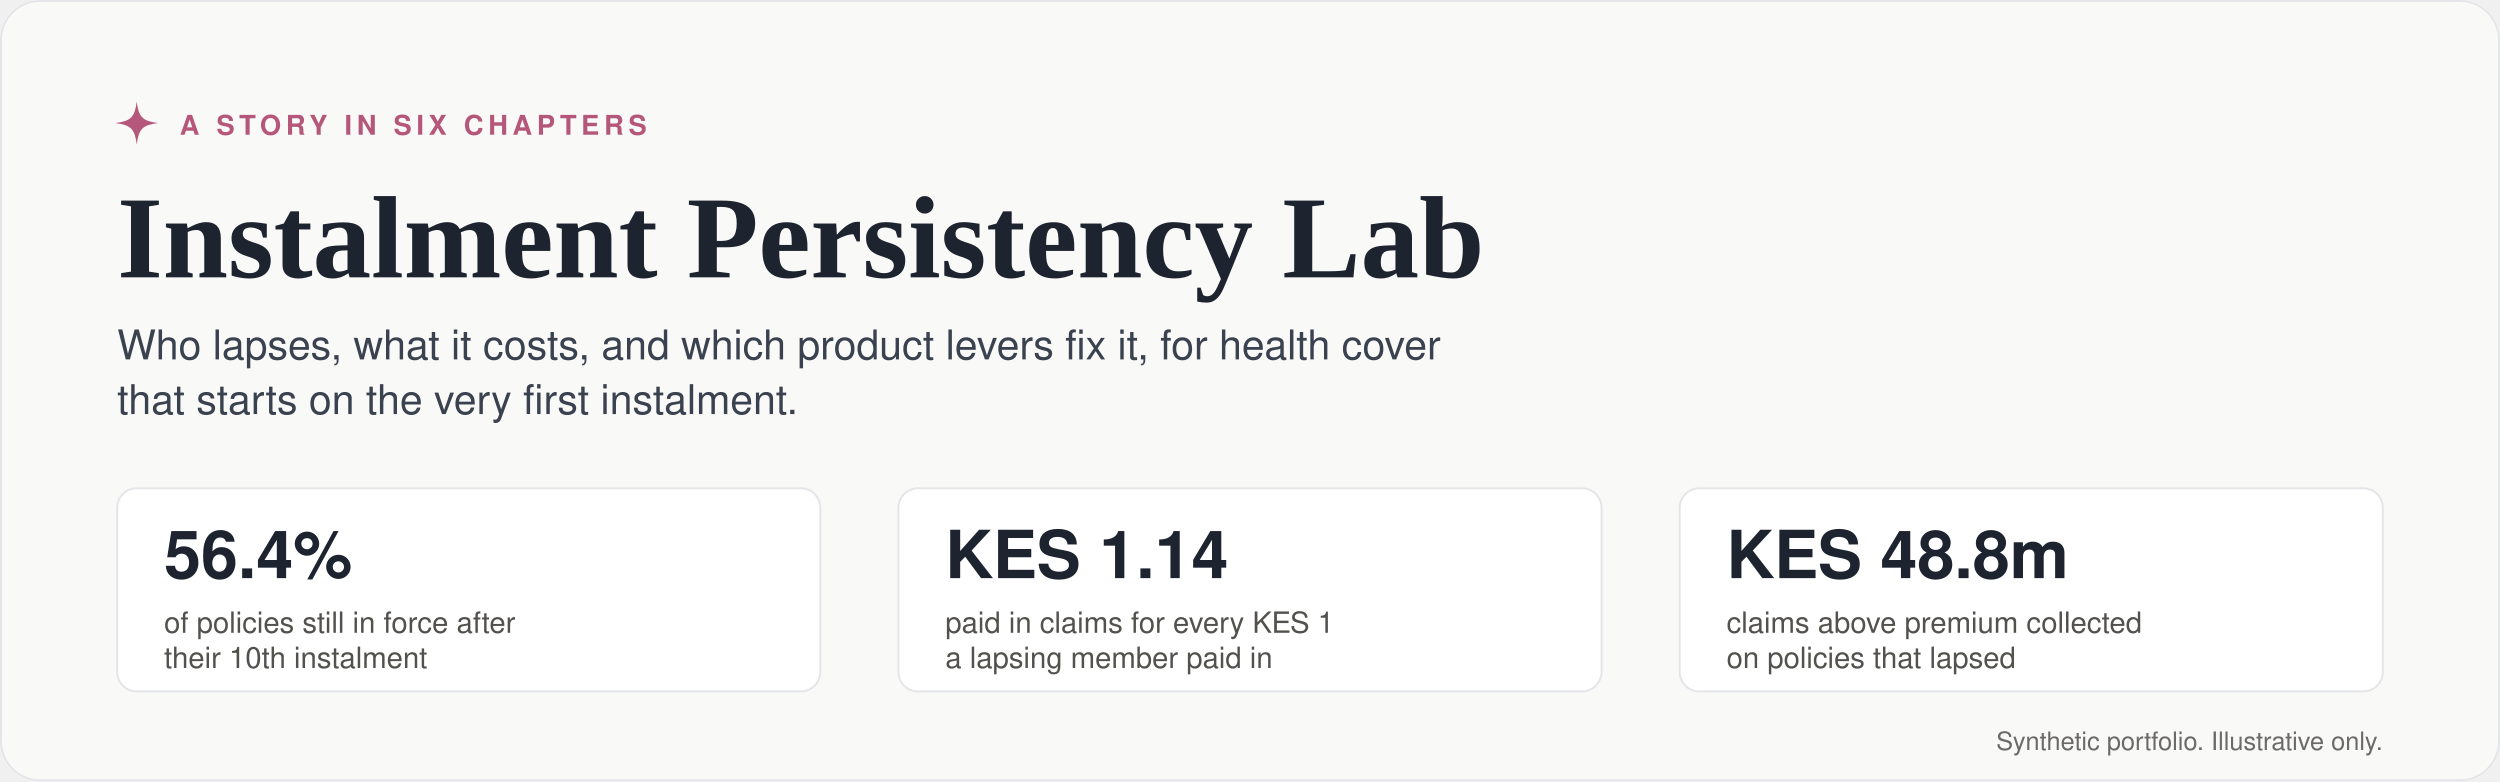
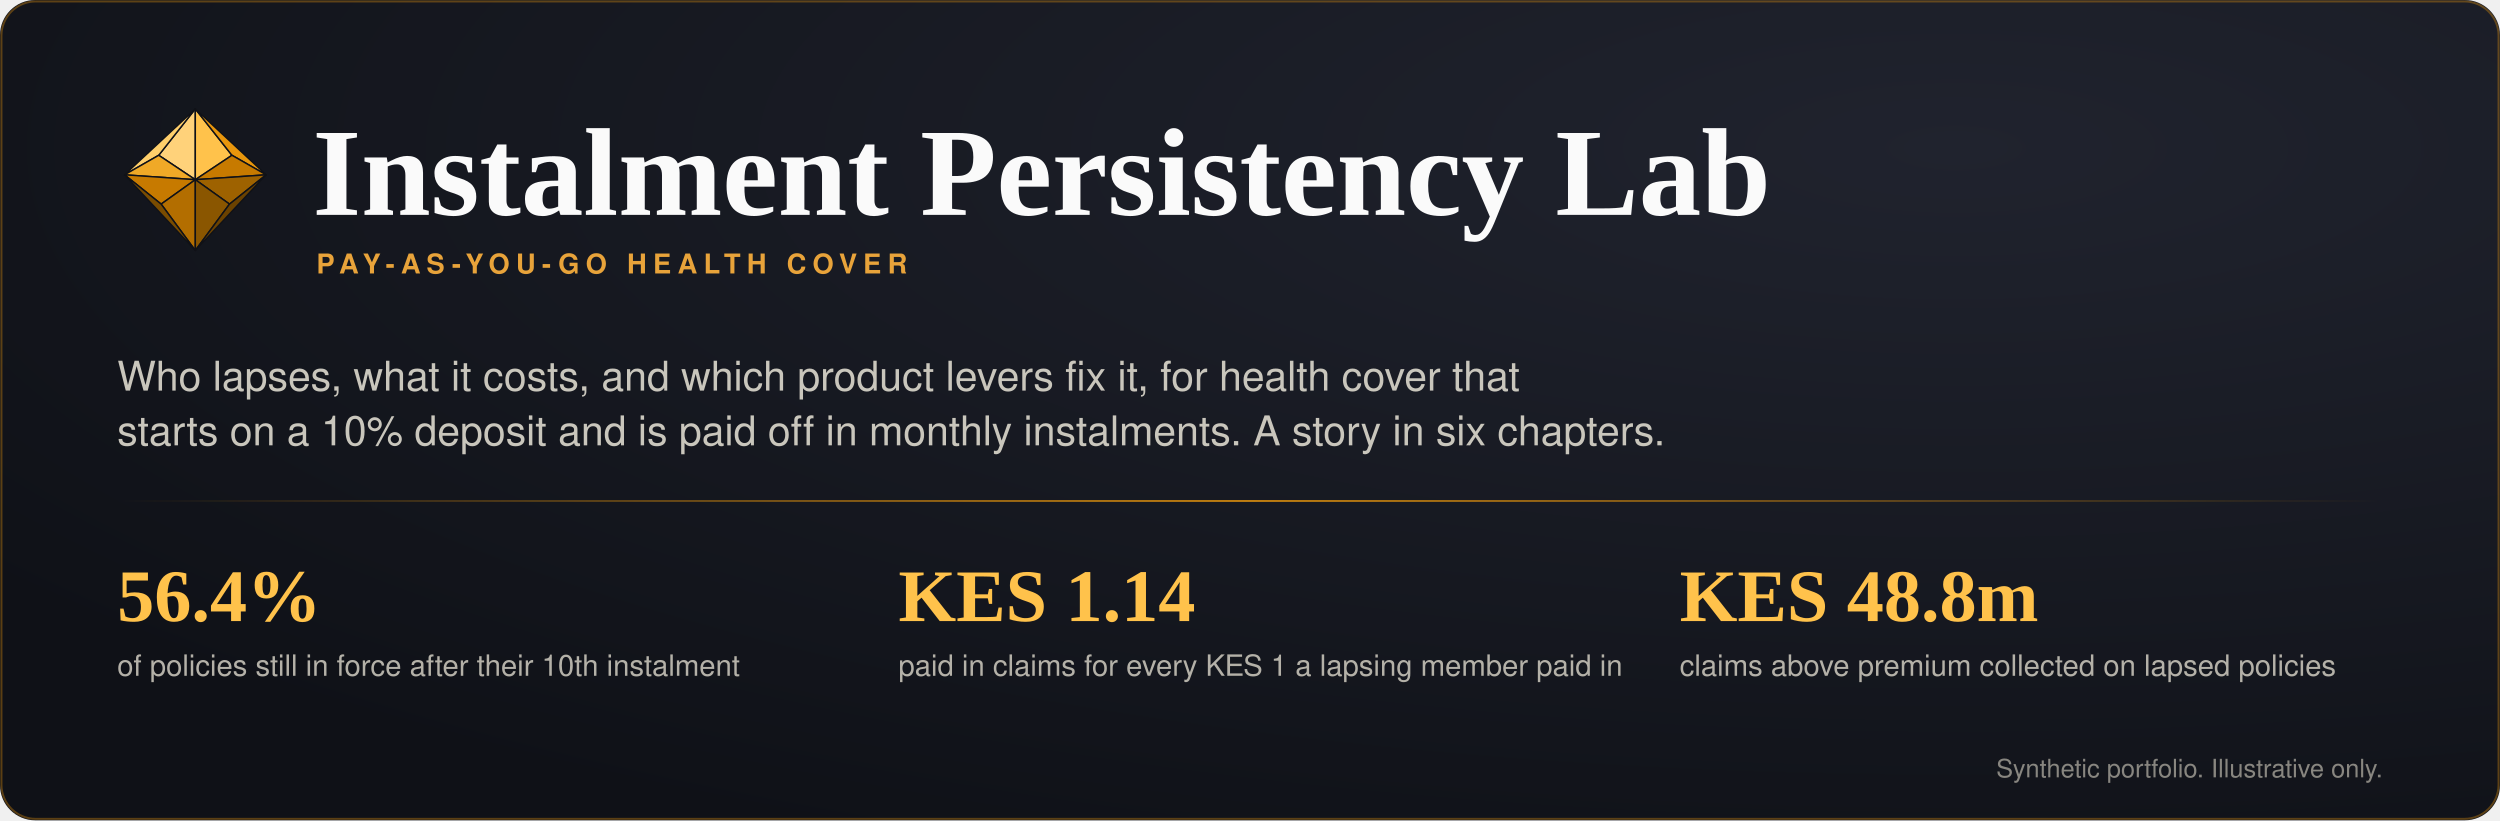
- <svg xmlns="http://www.w3.org/2000/svg" width="1280" height="400" viewBox="0 0 1280 400" role="img" aria-labelledby="t d">
+ <svg xmlns="http://www.w3.org/2000/svg" width="1280" height="420" viewBox="0 0 1280 420" role="img" aria-labelledby="t d">
  <defs>
+     <radialGradient id="bg" cx="78%" cy="18%" r="95%">
+       <stop offset="0" stop-color="#20232E" />
+       <stop offset="1" stop-color="#0F1117" />
+     </radialGradient>
+     <linearGradient id="rule" x1="0" y1="0" x2="1" y2="0">
+       <stop offset="0" stop-color="#E8960C" stop-opacity="0" />
+       <stop offset="0.5" stop-color="#E8960C" stop-opacity="0.8" />
+       <stop offset="1" stop-color="#E8960C" stop-opacity="0" />
+     </linearGradient>
    <style>
-       .serif { font-family: 'Source Serif 4', 'Source Serif Pro', Georgia, 'Times New Roman', serif; }
+       .serif { font-family: 'EB Garamond', Garamond, Georgia, 'Times New Roman', serif; }
      .sans { font-family: 'Source Sans 3', 'Source Sans Pro', 'Segoe UI', Helvetica, Arial, sans-serif; }
-       .kicker { font-size: 14px; letter-spacing: 2.4px; fill: #b5577a; font-weight: 600; }
-       .h1 { font-size: 60px; fill: #1d2430; font-weight: 600; }
-       .lede { font-size: 21px; fill: #3a4250; }
-       .num { font-size: 34px; fill: #1d2430; font-weight: 600; }
-       .lab { font-size: 15px; fill: #52514e; }
-       .fine { font-size: 13px; fill: #6b6a66; }
+       .tag { font-size: 14px; letter-spacing: 3.2px; fill: #E8A33A; font-weight: 700; }
+       .h1 { font-size: 64px; fill: #FAFAFA; font-weight: 600; }
+       .lede { font-size: 21px; fill: #c9c6bc; }
+       .num { font-size: 38px; fill: #FFC24B; font-weight: 600; }
+       .lab { font-size: 15px; fill: #b4b1a8; }
+       .fine { font-size: 13px; fill: #888680; }
    </style>
  </defs>
-   <rect width="1280" height="400" rx="20" fill="#f9f9f7" />
-   <rect x="0.5" y="0.5" width="1279" height="399" rx="20" fill="none" stroke="#e3e5e8" />
-   <path d="M70 52 C71 60 73 62 81 63 C73 64 71 66 70 74 C69 66 67 64 59 63 C67 62 69 60 70 52 Z" fill="#b5577a" />
-   <text x="92" y="69" class="sans kicker">A STORY IN SIX CHAPTERS</text>
-   <text x="60" y="142" class="serif h1">Instalment Persistency Lab</text>
-   <text x="60" y="184" class="sans lede">Who lapses, what it costs, and which product levers fix it, for health cover</text>
-   <text x="60" y="212" class="sans lede">that starts on the very first instalment.</text>
-   <rect x="60" y="250" width="360" height="104" rx="10" fill="#ffffff" stroke="#e3e5e8" />
-   <rect x="460" y="250" width="360" height="104" rx="10" fill="#ffffff" stroke="#e3e5e8" />
-   <rect x="860" y="250" width="360" height="104" rx="10" fill="#ffffff" stroke="#e3e5e8" />
-   <text x="84" y="296" class="sans num">56.4%</text>
-   <text x="84" y="324" class="sans lab">of policies still in force after</text>
-   <text x="84" y="342" class="sans lab">their 10th instalment</text>
-   <text x="484" y="296" class="sans num">KES 1.14</text>
-   <text x="484" y="324" class="sans lab">paid in claims for every KES 1</text>
-   <text x="484" y="342" class="sans lab">a lapsing member paid in</text>
-   <text x="884" y="296" class="sans num">KES 48.8m</text>
-   <text x="884" y="324" class="sans lab">claims above premium collected</text>
-   <text x="884" y="342" class="sans lab">on policies that lapsed</text>
-   <text x="1220" y="384" text-anchor="end" class="sans fine">Synthetic portfolio. Illustrative only.</text>
+   <rect width="1280" height="420" rx="18" fill="url(#bg)" />
+   <rect x="0.75" y="0.75" width="1278.5" height="418.5" rx="17.5" fill="none" stroke="#E8960C" stroke-opacity="0.35" />
+   <g transform="translate(60,52) scale(1.25)">
+     <g stroke="#0F1117" stroke-width="0.6" stroke-linejoin="round">
+       <polygon points="32,3 17,22 32,32" fill="#FFD27A" />
+       <polygon points="32,3 32,32 47,22" fill="#FFC24B" />
+       <polygon points="32,3 3,30 17,22" fill="#FFCF6B" />
+       <polygon points="32,3 47,22 61,30" fill="#E8960C" />
+       <polygon points="3,30 17,22 32,32" fill="#F0A927" />
+       <polygon points="47,22 61,30 32,32" fill="#C77A00" />
+       <polygon points="3,30 32,32 18,42" fill="#C77A00" />
+       <polygon points="61,30 46,42 32,32" fill="#9E6200" />
+       <polygon points="32,32 18,42 32,61" fill="#B36E00" />
+       <polygon points="32,32 32,61 46,42" fill="#8A5600" />
+       <polygon points="3,30 18,42 32,61" fill="#7A4C00" />
+       <polygon points="61,30 32,61 46,42" fill="#6B4200" />
+     </g>
+   </g>
+   <text x="160" y="110" class="serif h1">Instalment Persistency Lab</text>
+   <text x="162" y="140" class="sans tag">PAY-AS-YOU-GO HEALTH COVER</text>
+   <text x="60" y="200" class="sans lede">Who lapses, what it costs, and which product levers fix it, for health cover that</text>
+   <text x="60" y="228" class="sans lede">starts on a 10% deposit and is paid off in monthly instalments. A story in six chapters.</text>
+   <rect x="60" y="256" width="1160" height="1" fill="url(#rule)" />
+   <text x="60" y="318" class="serif num">56.4%</text>
+   <text x="60" y="346" class="sans lab">of policies still in force after their 10th instalment</text>
+   <text x="460" y="318" class="serif num">KES 1.14</text>
+   <text x="460" y="346" class="sans lab">paid in claims for every KES 1 a lapsing member paid in</text>
+   <text x="860" y="318" class="serif num">KES 48.8m</text>
+   <text x="860" y="346" class="sans lab">claims above premium collected on lapsed policies</text>
+   <text x="1220" y="398" text-anchor="end" class="sans fine">Synthetic portfolio. Illustrative only.</text>
</svg>
